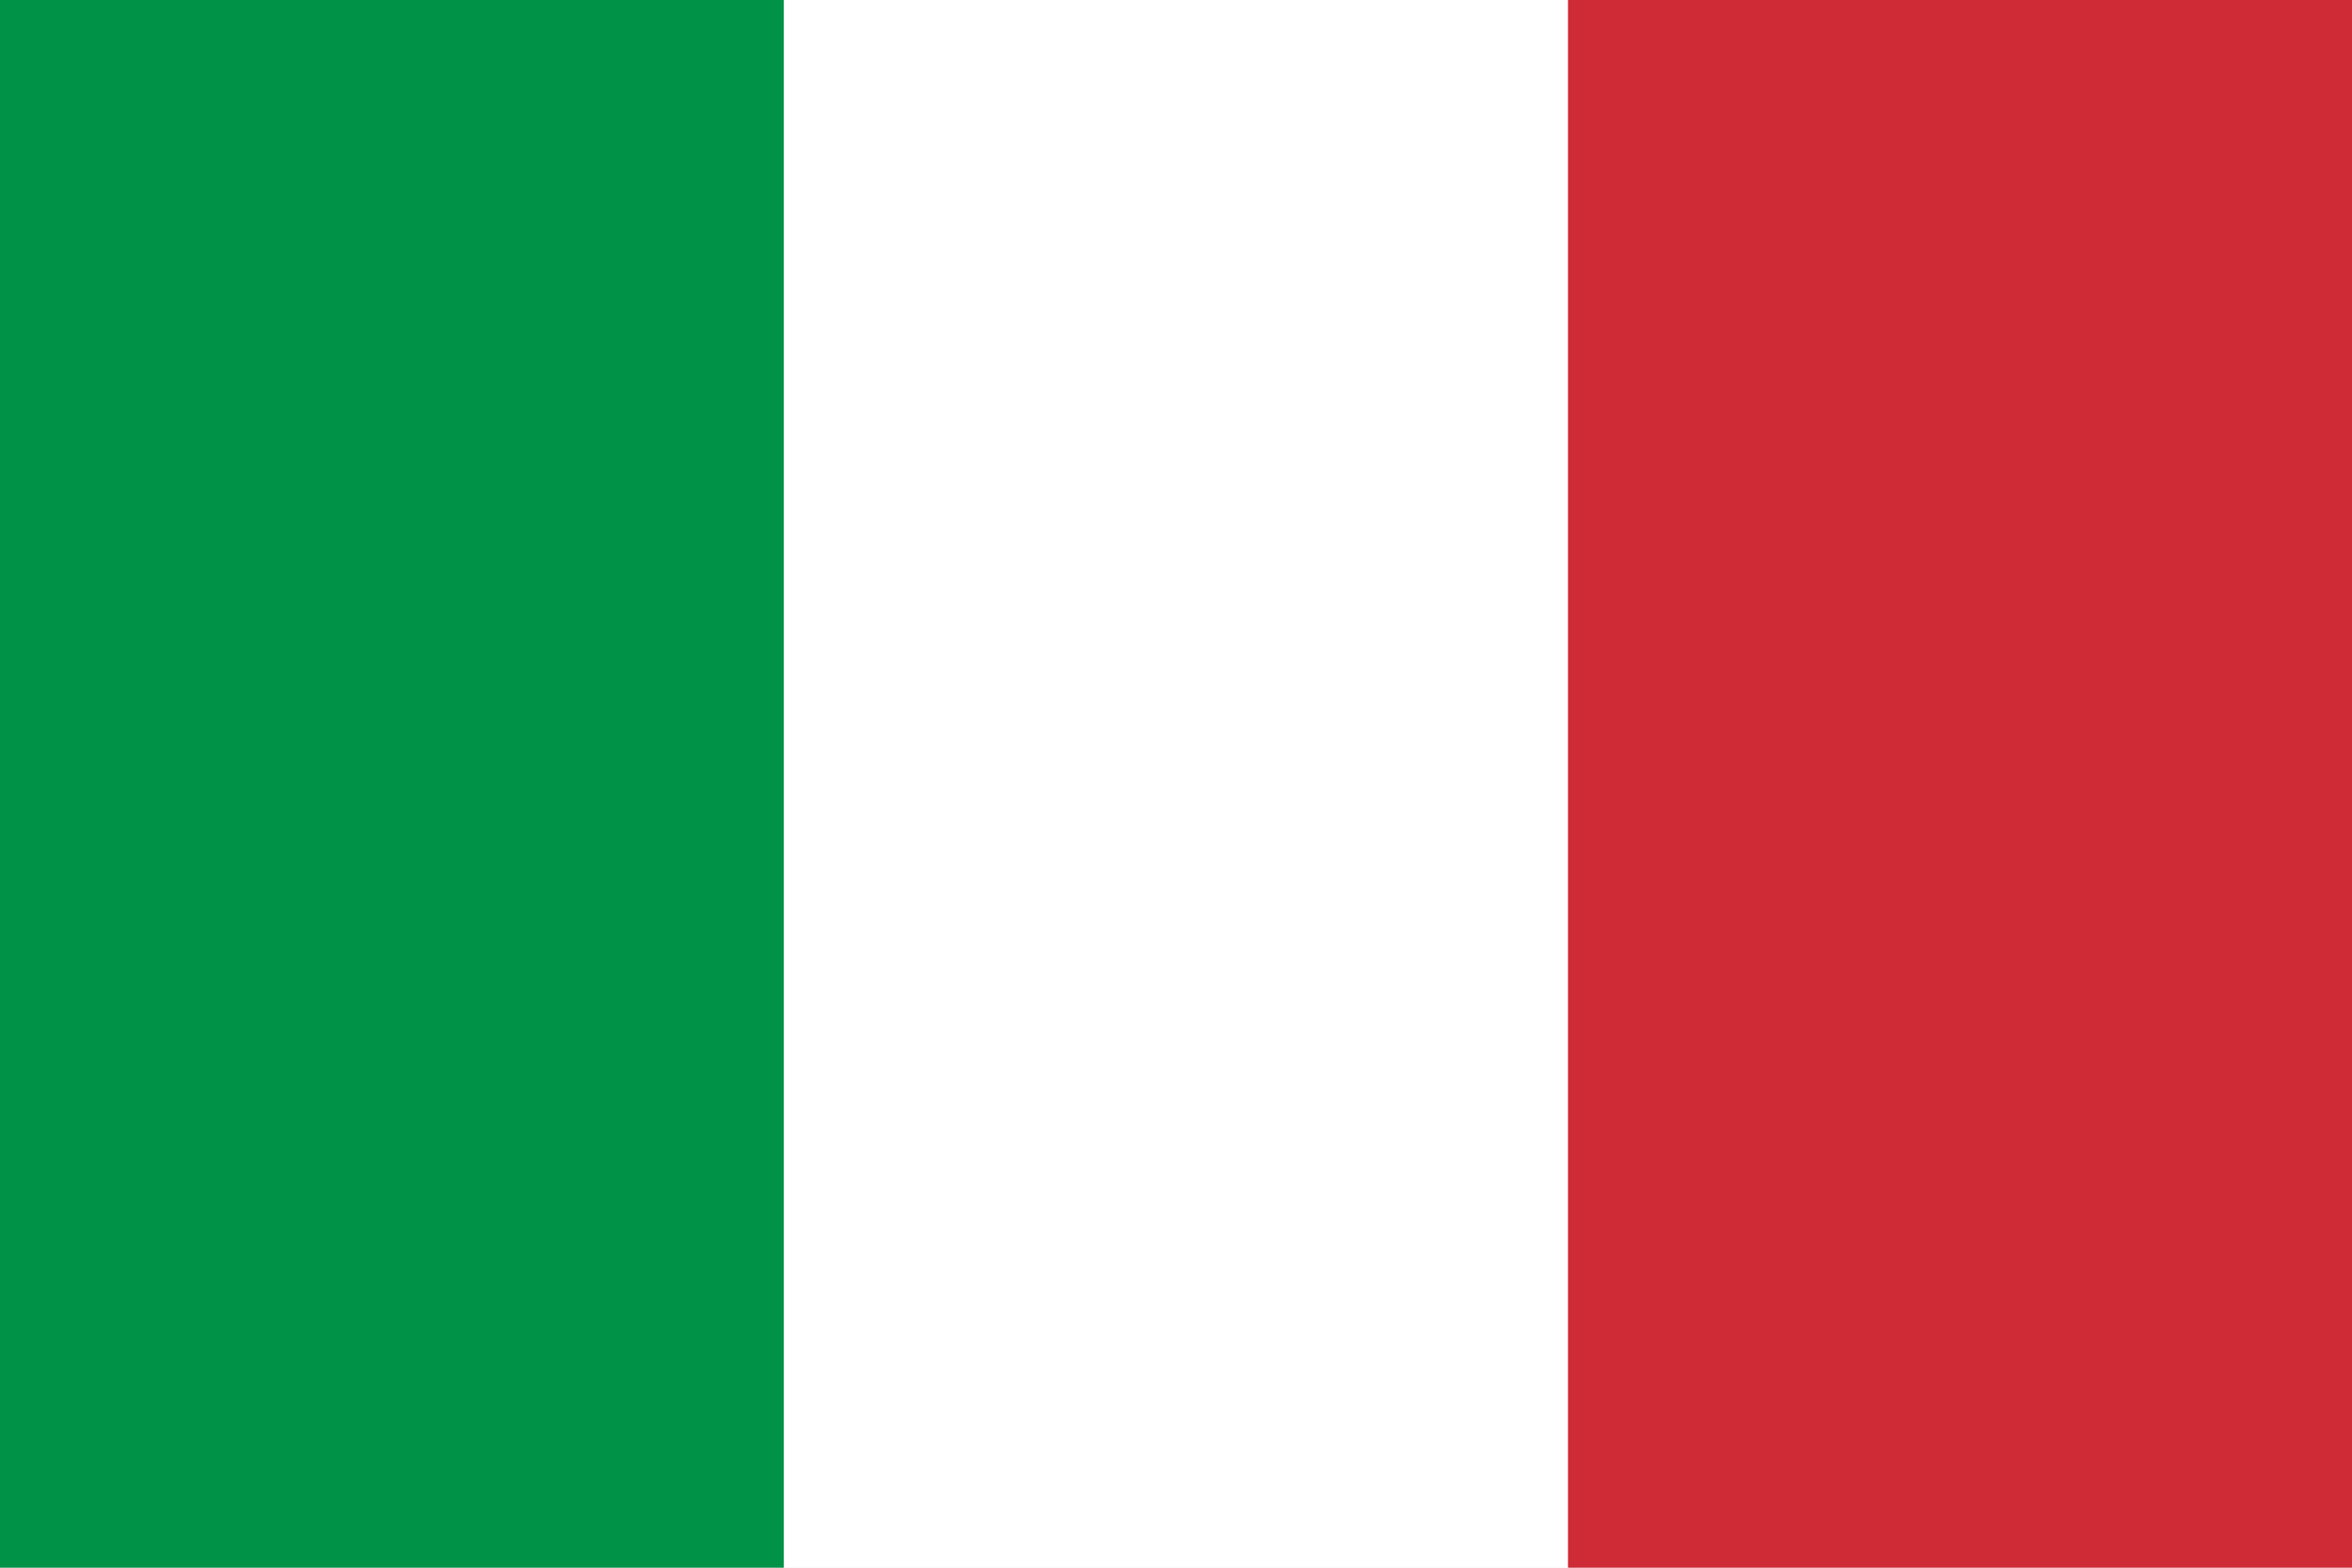
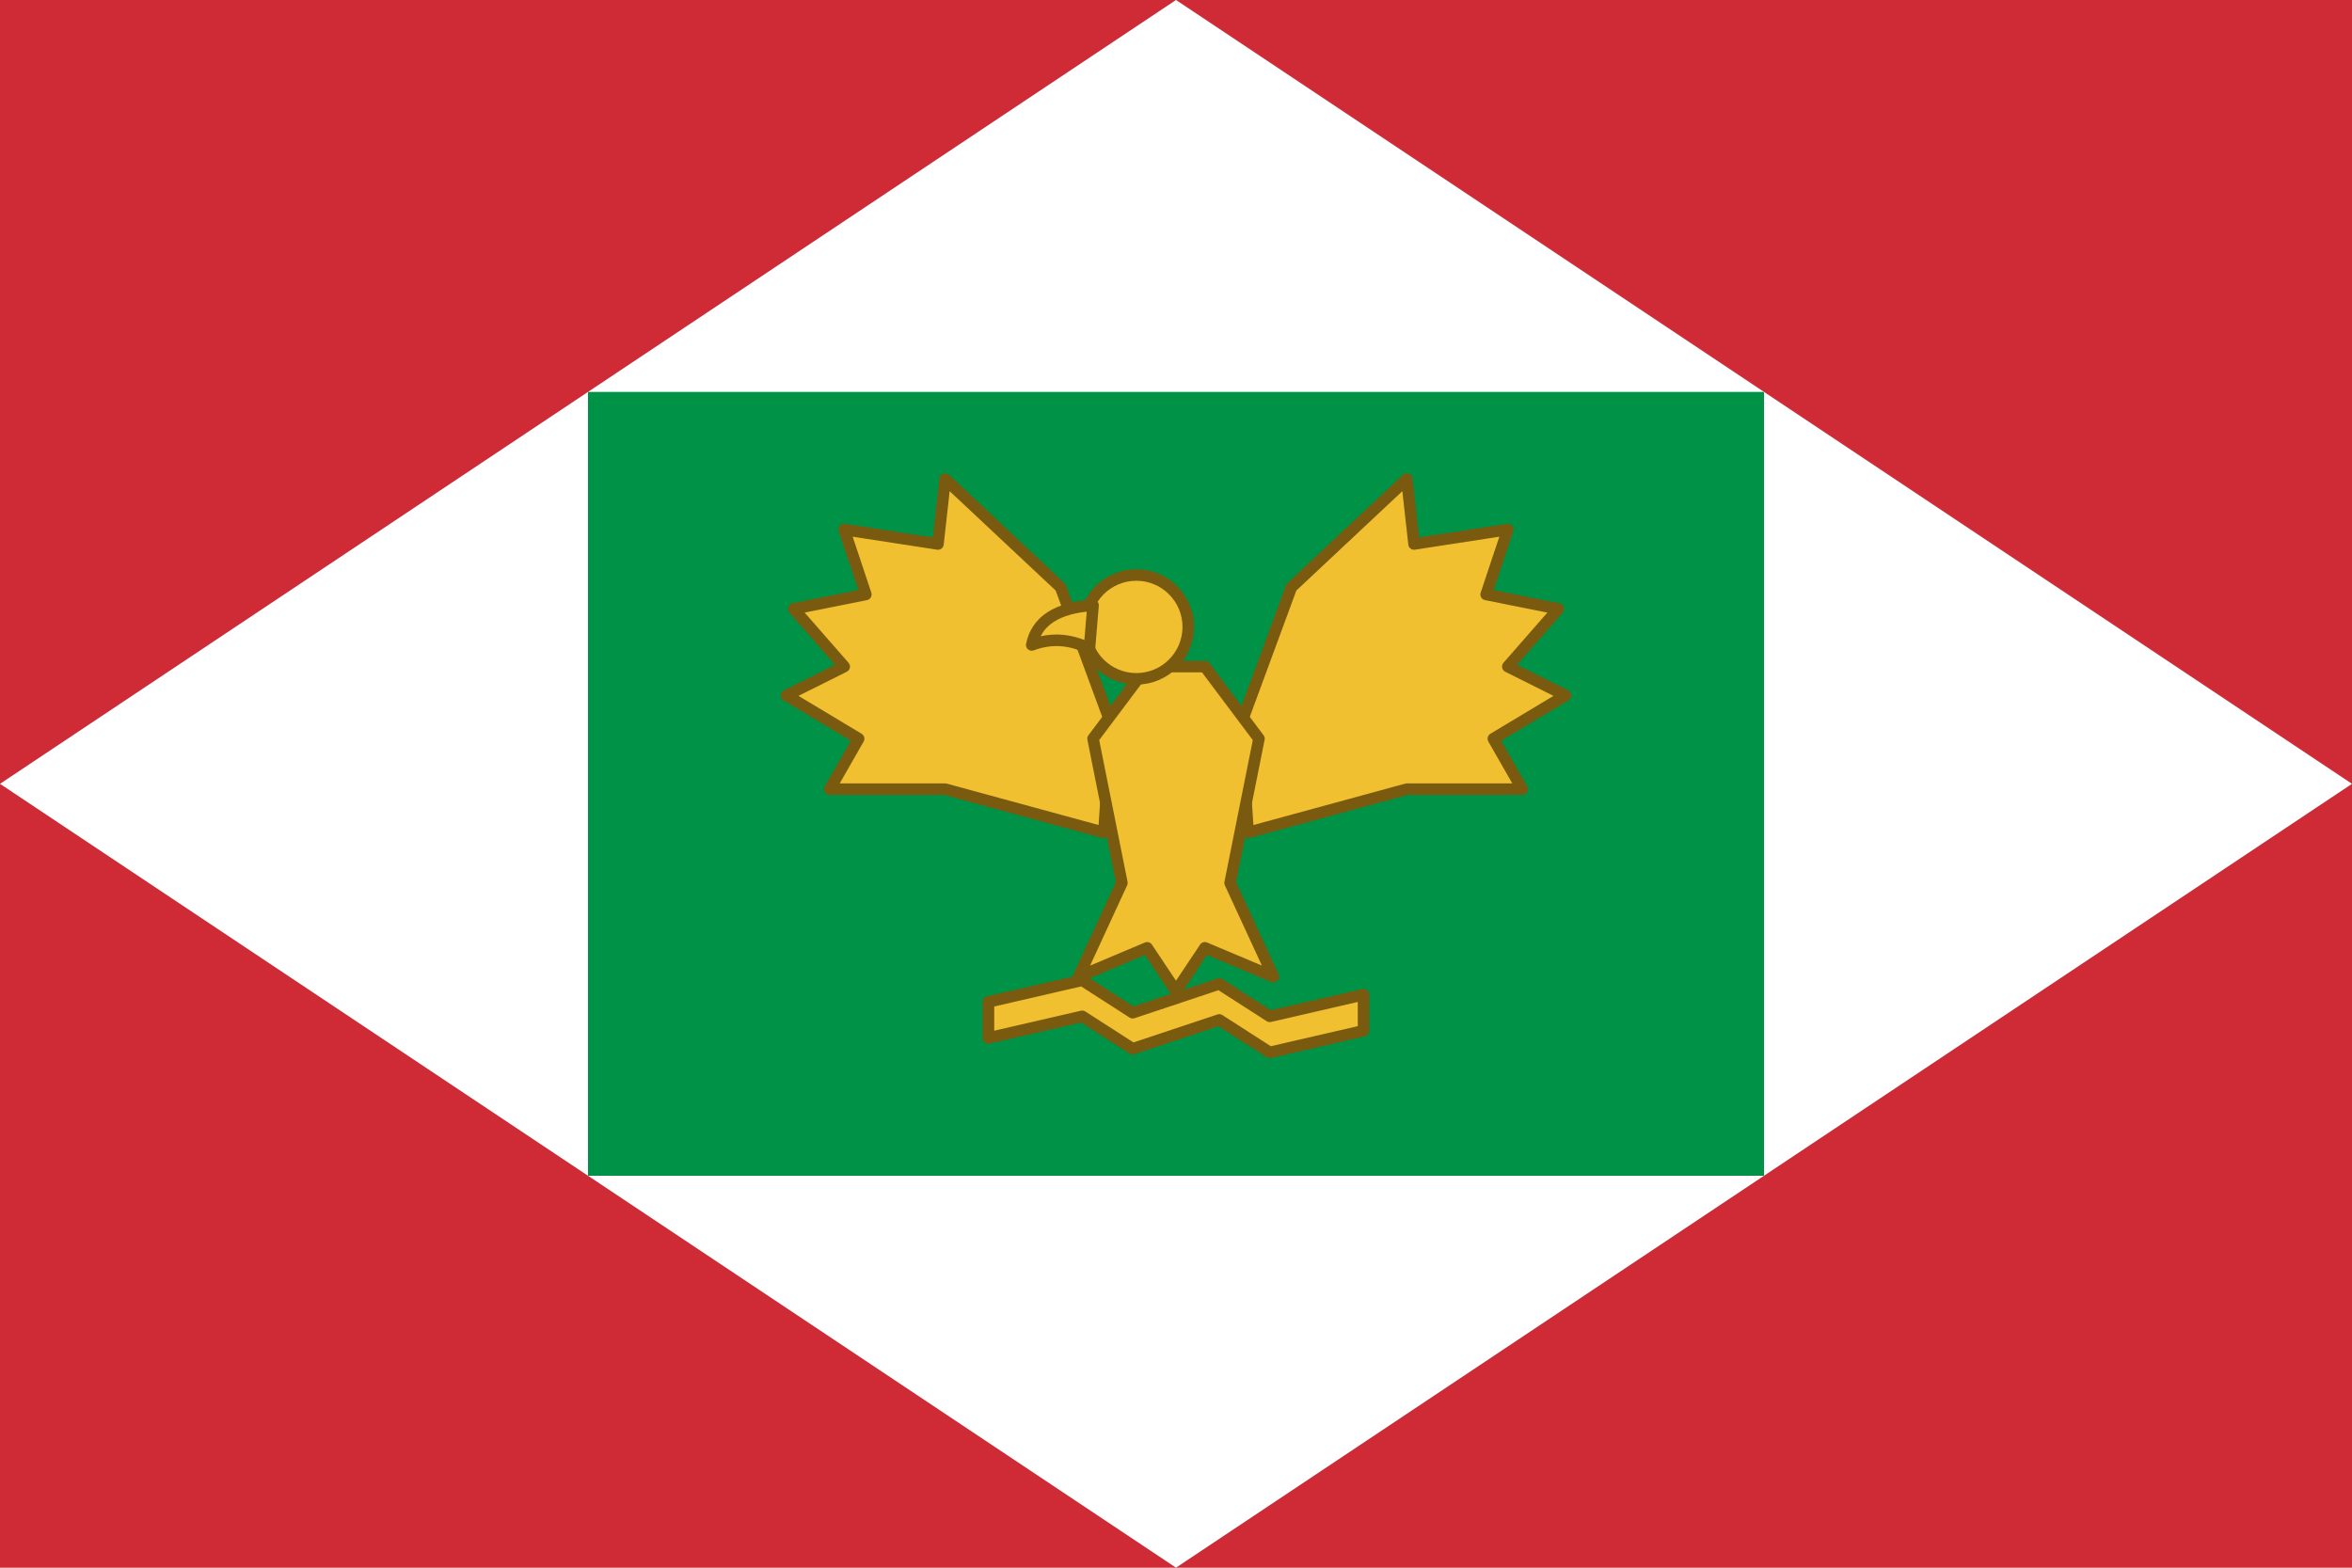
- <svg xmlns="http://www.w3.org/2000/svg" viewBox="0 0 3 2">
-   <rect width="1" height="2" x="0" fill="#009246" />
-   <rect width="1" height="2" x="1" fill="#ffffff" />
-   <rect width="1" height="2" x="2" fill="#CE2B37" />
+ <svg xmlns="http://www.w3.org/2000/svg" viewBox="0 0 30 20">
+   <rect width="30" height="20" fill="#CE2B37" />
+   <path d="M15,0 L30,10 L15,20 L0,10 Z" fill="#ffffff" />
+   <rect x="7.5" y="5" width="15" height="10" fill="#009246" />
+   <g transform="translate(15 9.7) scale(0.92)" fill="#F0C030" stroke="#7A5A0E" stroke-width="0.16" stroke-linejoin="round">
+     <path d="M-0.9,-0.5 L-1.6,-2.4 L-3.2,-3.9 L-3.3,-3.0 L-4.6,-3.2 L-4.3,-2.3 L-5.3,-2.1 L-4.6,-1.3 L-5.4,-0.9 L-4.4,-0.3 L-4.8,0.4 L-3.2,0.4 L-1.0,1.0 Z" />
+     <path d="M0.9,-0.5 L1.6,-2.4 L3.2,-3.9 L3.3,-3.0 L4.6,-3.2 L4.3,-2.3 L5.3,-2.1 L4.6,-1.3 L5.4,-0.9 L4.4,-0.3 L4.8,0.4 L3.2,0.4 L1.0,1.0 Z" />
+     <path d="M-0.4,-1.3 L0.4,-1.3 L1.15,-0.3 L0.75,1.7 L1.35,3.0 L0.4,2.6 L0,3.2 L-0.4,2.6 L-1.35,3.0 L-0.75,1.7 L-1.15,-0.3 Z" />
+     <circle cx="-0.55" cy="-1.85" r="0.72" />
+     <path d="M-1.15,-2.15 Q-1.9,-2.1 -2.0,-1.6 Q-1.6,-1.75 -1.2,-1.55 Z" />
+     <path d="M-2.6,3.35 L-1.3,3.05 L-0.6,3.5 L0.6,3.1 L1.3,3.55 L2.6,3.25 L2.6,3.75 L1.3,4.05 L0.6,3.6 L-0.6,4.0 L-1.3,3.55 L-2.6,3.85 Z" />
+   </g>
</svg>
